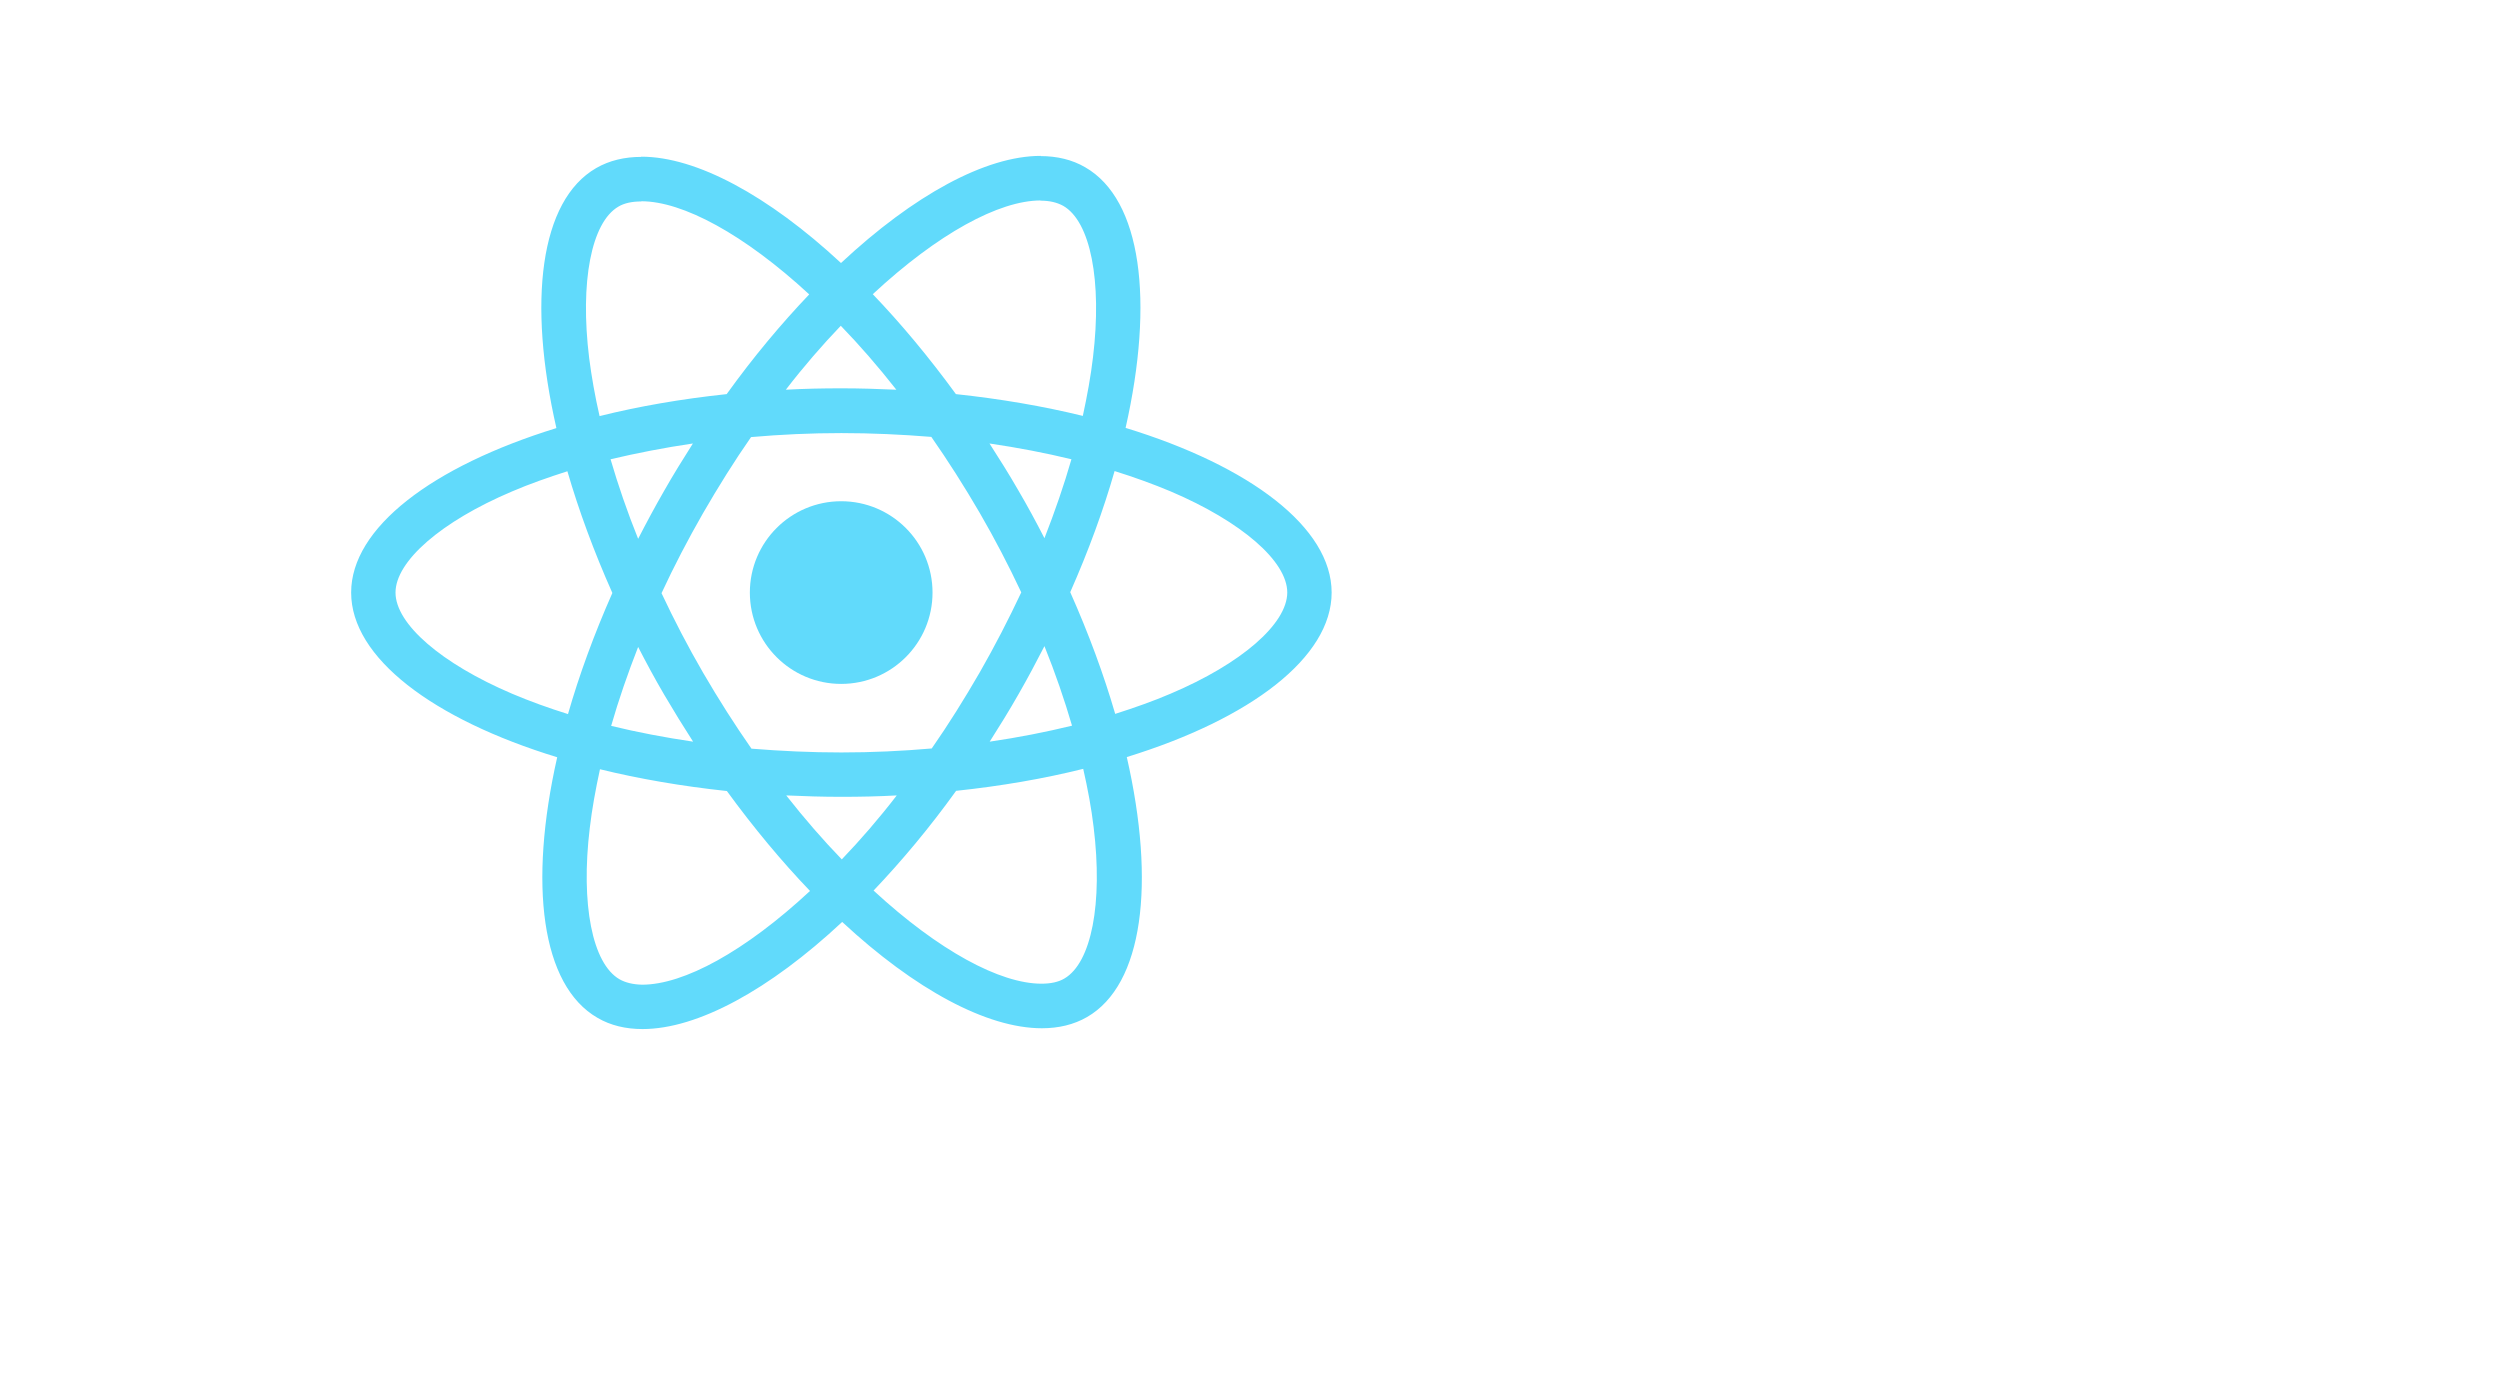
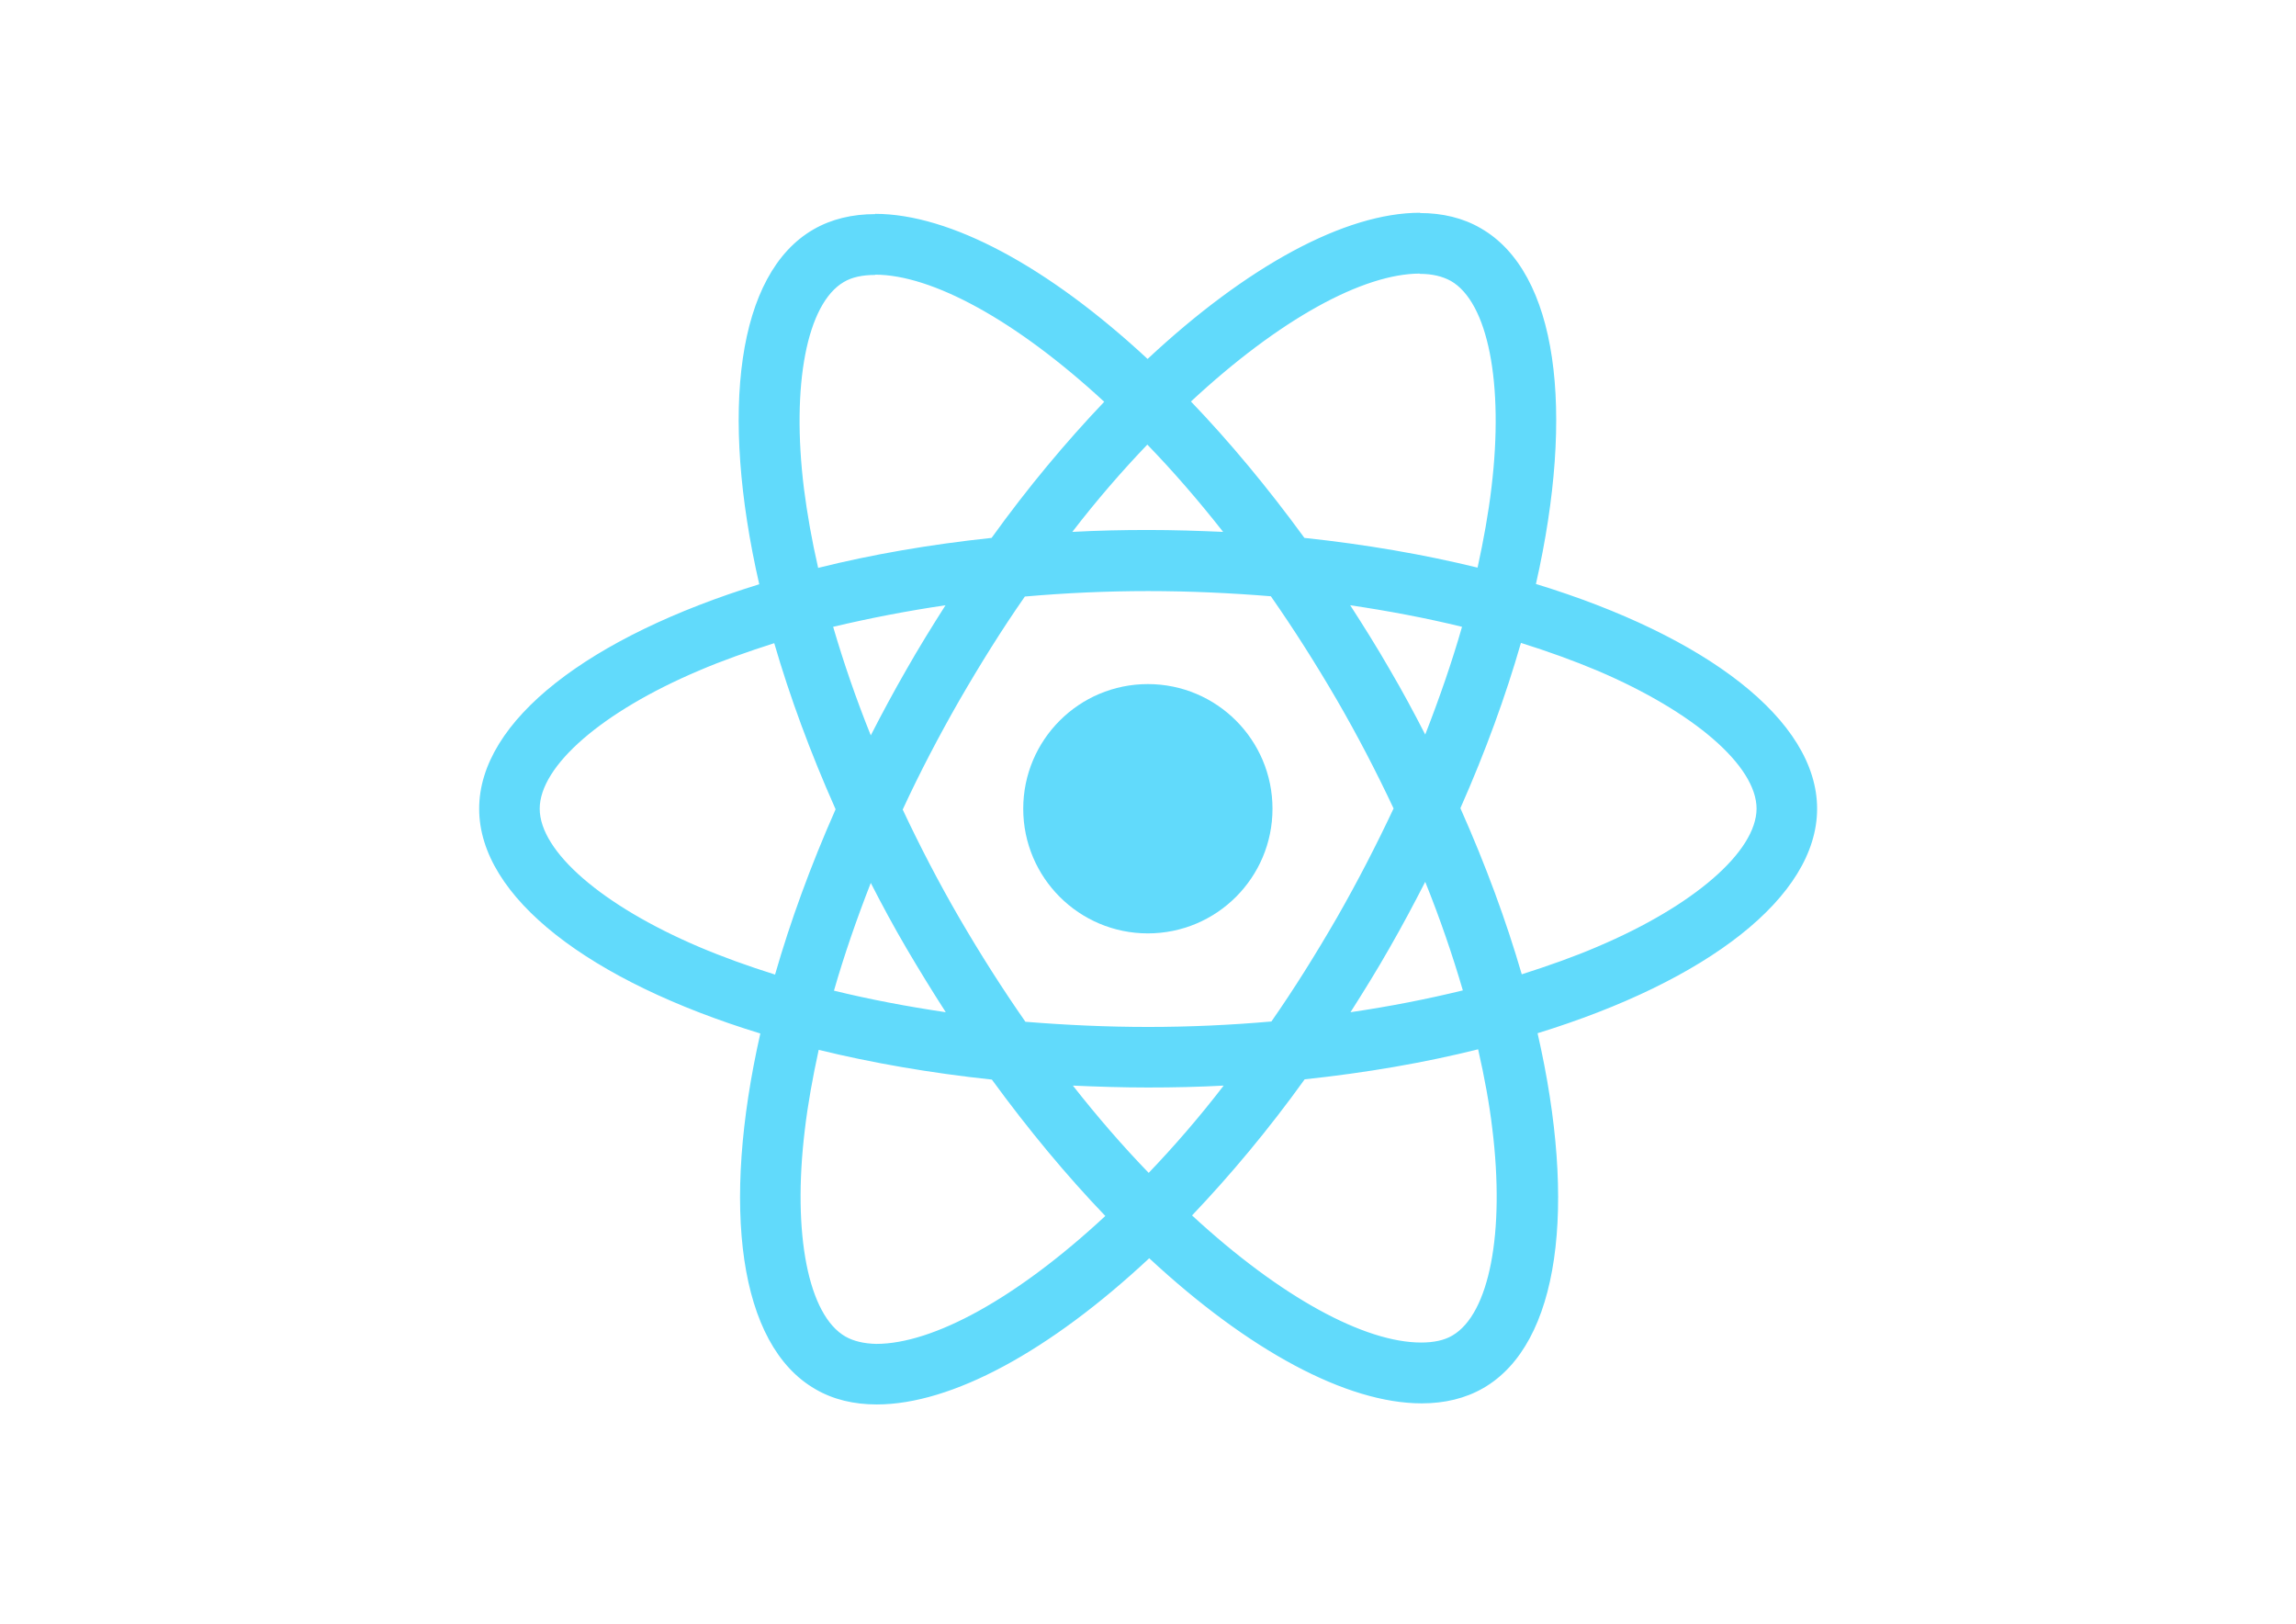
- <svg xmlns="http://www.w3.org/2000/svg" viewBox="0 0 1250.9 695.3">
+ <svg xmlns="http://www.w3.org/2000/svg" viewBox="0 0 841.9 595.3">
  <g fill="#61DAFB">
    <path d="M666.3 296.5c0-32.5-40.7-63.3-103.1-82.4 14.4-63.6 8-114.2-20.2-130.4-6.5-3.8-14.1-5.6-22.4-5.6v22.3c4.6 0 8.3.9 11.4 2.6 13.6 7.8 19.5 37.5 14.9 75.7-1.1 9.4-2.9 19.3-5.1 29.4-19.6-4.8-41-8.5-63.5-10.9-13.5-18.5-27.5-35.3-41.6-50 32.6-30.3 63.2-46.9 84-46.9V78c-27.5 0-63.5 19.6-99.9 53.6-36.4-33.8-72.4-53.2-99.9-53.2v22.3c20.7 0 51.4 16.5 84 46.6-14 14.7-28 31.4-41.3 49.9-22.6 2.4-44 6.1-63.6 11-2.3-10-4-19.7-5.2-29-4.7-38.2 1.1-67.9 14.6-75.8 3-1.8 6.9-2.6 11.5-2.6V78.5c-8.4 0-16 1.8-22.6 5.6-28.1 16.2-34.4 66.7-19.9 130.1-62.2 19.2-102.7 49.9-102.7 82.3 0 32.5 40.7 63.3 103.1 82.4-14.4 63.6-8 114.2 20.2 130.4 6.5 3.8 14.1 5.6 22.5 5.6 27.5 0 63.5-19.6 99.9-53.6 36.4 33.8 72.4 53.2 99.9 53.2 8.4 0 16-1.8 22.6-5.6 28.1-16.2 34.4-66.7 19.9-130.1 62-19.1 102.5-49.9 102.5-82.3zm-130.2-66.7c-3.7 12.9-8.3 26.2-13.5 39.5-4.1-8-8.4-16-13.1-24-4.6-8-9.5-15.8-14.4-23.4 14.2 2.1 27.9 4.7 41 7.9zm-45.8 106.5c-7.8 13.5-15.8 26.3-24.1 38.2-14.9 1.3-30 2-45.2 2-15.1 0-30.2-.7-45-1.9-8.3-11.9-16.4-24.6-24.2-38-7.6-13.1-14.5-26.4-20.8-39.8 6.2-13.4 13.2-26.8 20.7-39.9 7.8-13.5 15.8-26.3 24.1-38.2 14.9-1.3 30-2 45.2-2 15.1 0 30.2.7 45 1.9 8.3 11.9 16.4 24.6 24.2 38 7.6 13.1 14.5 26.4 20.8 39.8-6.3 13.4-13.2 26.8-20.7 39.9zm32.3-13c5.4 13.4 10 26.8 13.8 39.8-13.1 3.2-26.9 5.9-41.2 8 4.9-7.7 9.8-15.6 14.4-23.7 4.6-8 8.9-16.1 13-24.1zM421.2 430c-9.3-9.6-18.6-20.3-27.8-32 9 .4 18.2.7 27.5.7 9.4 0 18.7-.2 27.8-.7-9 11.7-18.3 22.4-27.5 32zm-74.4-58.9c-14.2-2.1-27.9-4.7-41-7.9 3.7-12.9 8.3-26.2 13.5-39.5 4.1 8 8.4 16 13.1 24 4.7 8 9.5 15.8 14.4 23.4zM420.7 163c9.3 9.6 18.6 20.3 27.8 32-9-.4-18.2-.7-27.5-.7-9.4 0-18.7.2-27.8.7 9-11.7 18.3-22.4 27.5-32zm-74 58.9c-4.9 7.7-9.8 15.6-14.4 23.7-4.6 8-8.9 16-13 24-5.4-13.4-10-26.8-13.8-39.8 13.1-3.1 26.9-5.8 41.2-7.9zm-90.5 125.2c-35.4-15.1-58.3-34.9-58.3-50.6 0-15.7 22.9-35.6 58.3-50.6 8.6-3.7 18-7 27.7-10.1 5.7 19.6 13.2 40 22.5 60.9-9.2 20.8-16.6 41.1-22.2 60.6-9.9-3.1-19.3-6.5-28-10.2zM310 490c-13.6-7.8-19.5-37.5-14.9-75.7 1.1-9.4 2.9-19.3 5.1-29.4 19.6 4.8 41 8.5 63.5 10.9 13.5 18.5 27.5 35.3 41.6 50-32.6 30.3-63.2 46.9-84 46.9-4.5-.1-8.3-1-11.3-2.7zm237.2-76.2c4.7 38.2-1.1 67.9-14.6 75.8-3 1.8-6.9 2.6-11.5 2.6-20.7 0-51.4-16.5-84-46.6 14-14.7 28-31.4 41.3-49.9 22.6-2.4 44-6.1 63.6-11 2.3 10.1 4.1 19.8 5.2 29.1zm38.5-66.7c-8.6 3.7-18 7-27.7 10.1-5.7-19.6-13.2-40-22.5-60.9 9.2-20.8 16.6-41.1 22.2-60.6 9.9 3.1 19.3 6.5 28.1 10.2 35.4 15.1 58.3 34.9 58.3 50.6-.1 15.7-23 35.6-58.4 50.6zM320.8 78.4z" />
    <circle cx="420.9" cy="296.5" r="45.7" />
    <path d="M520.5 78.1z" />
  </g>
</svg>
